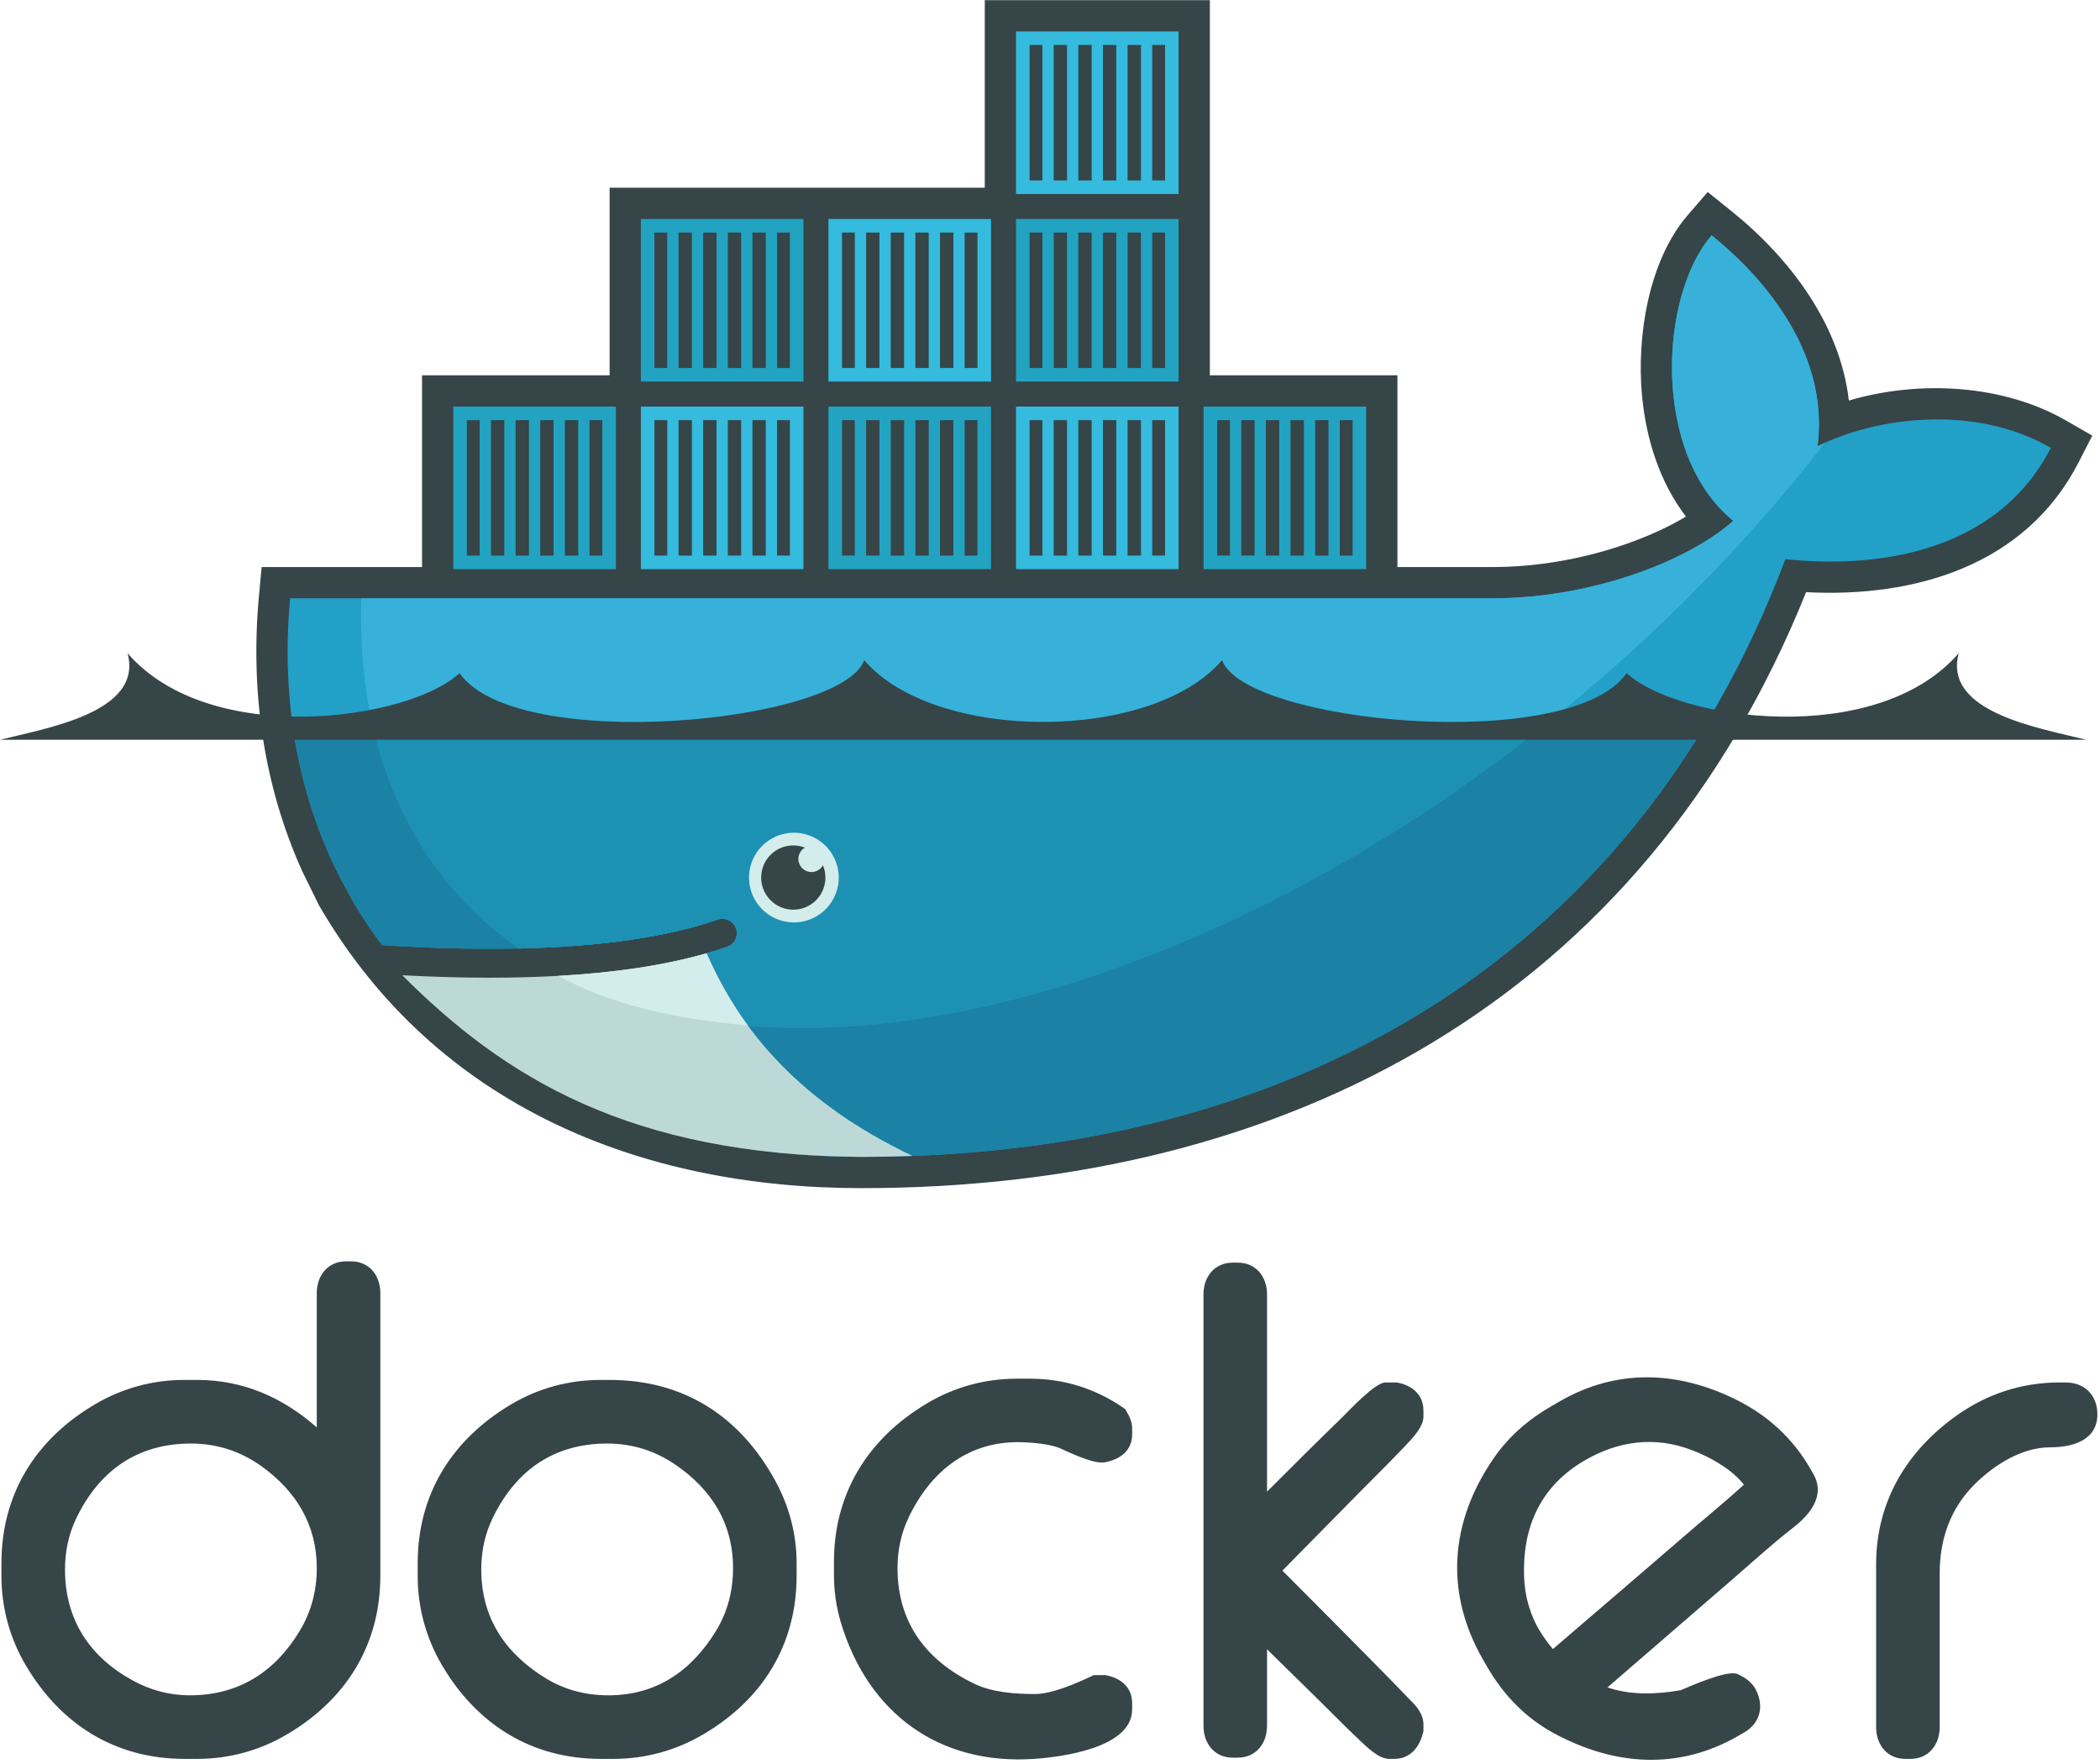
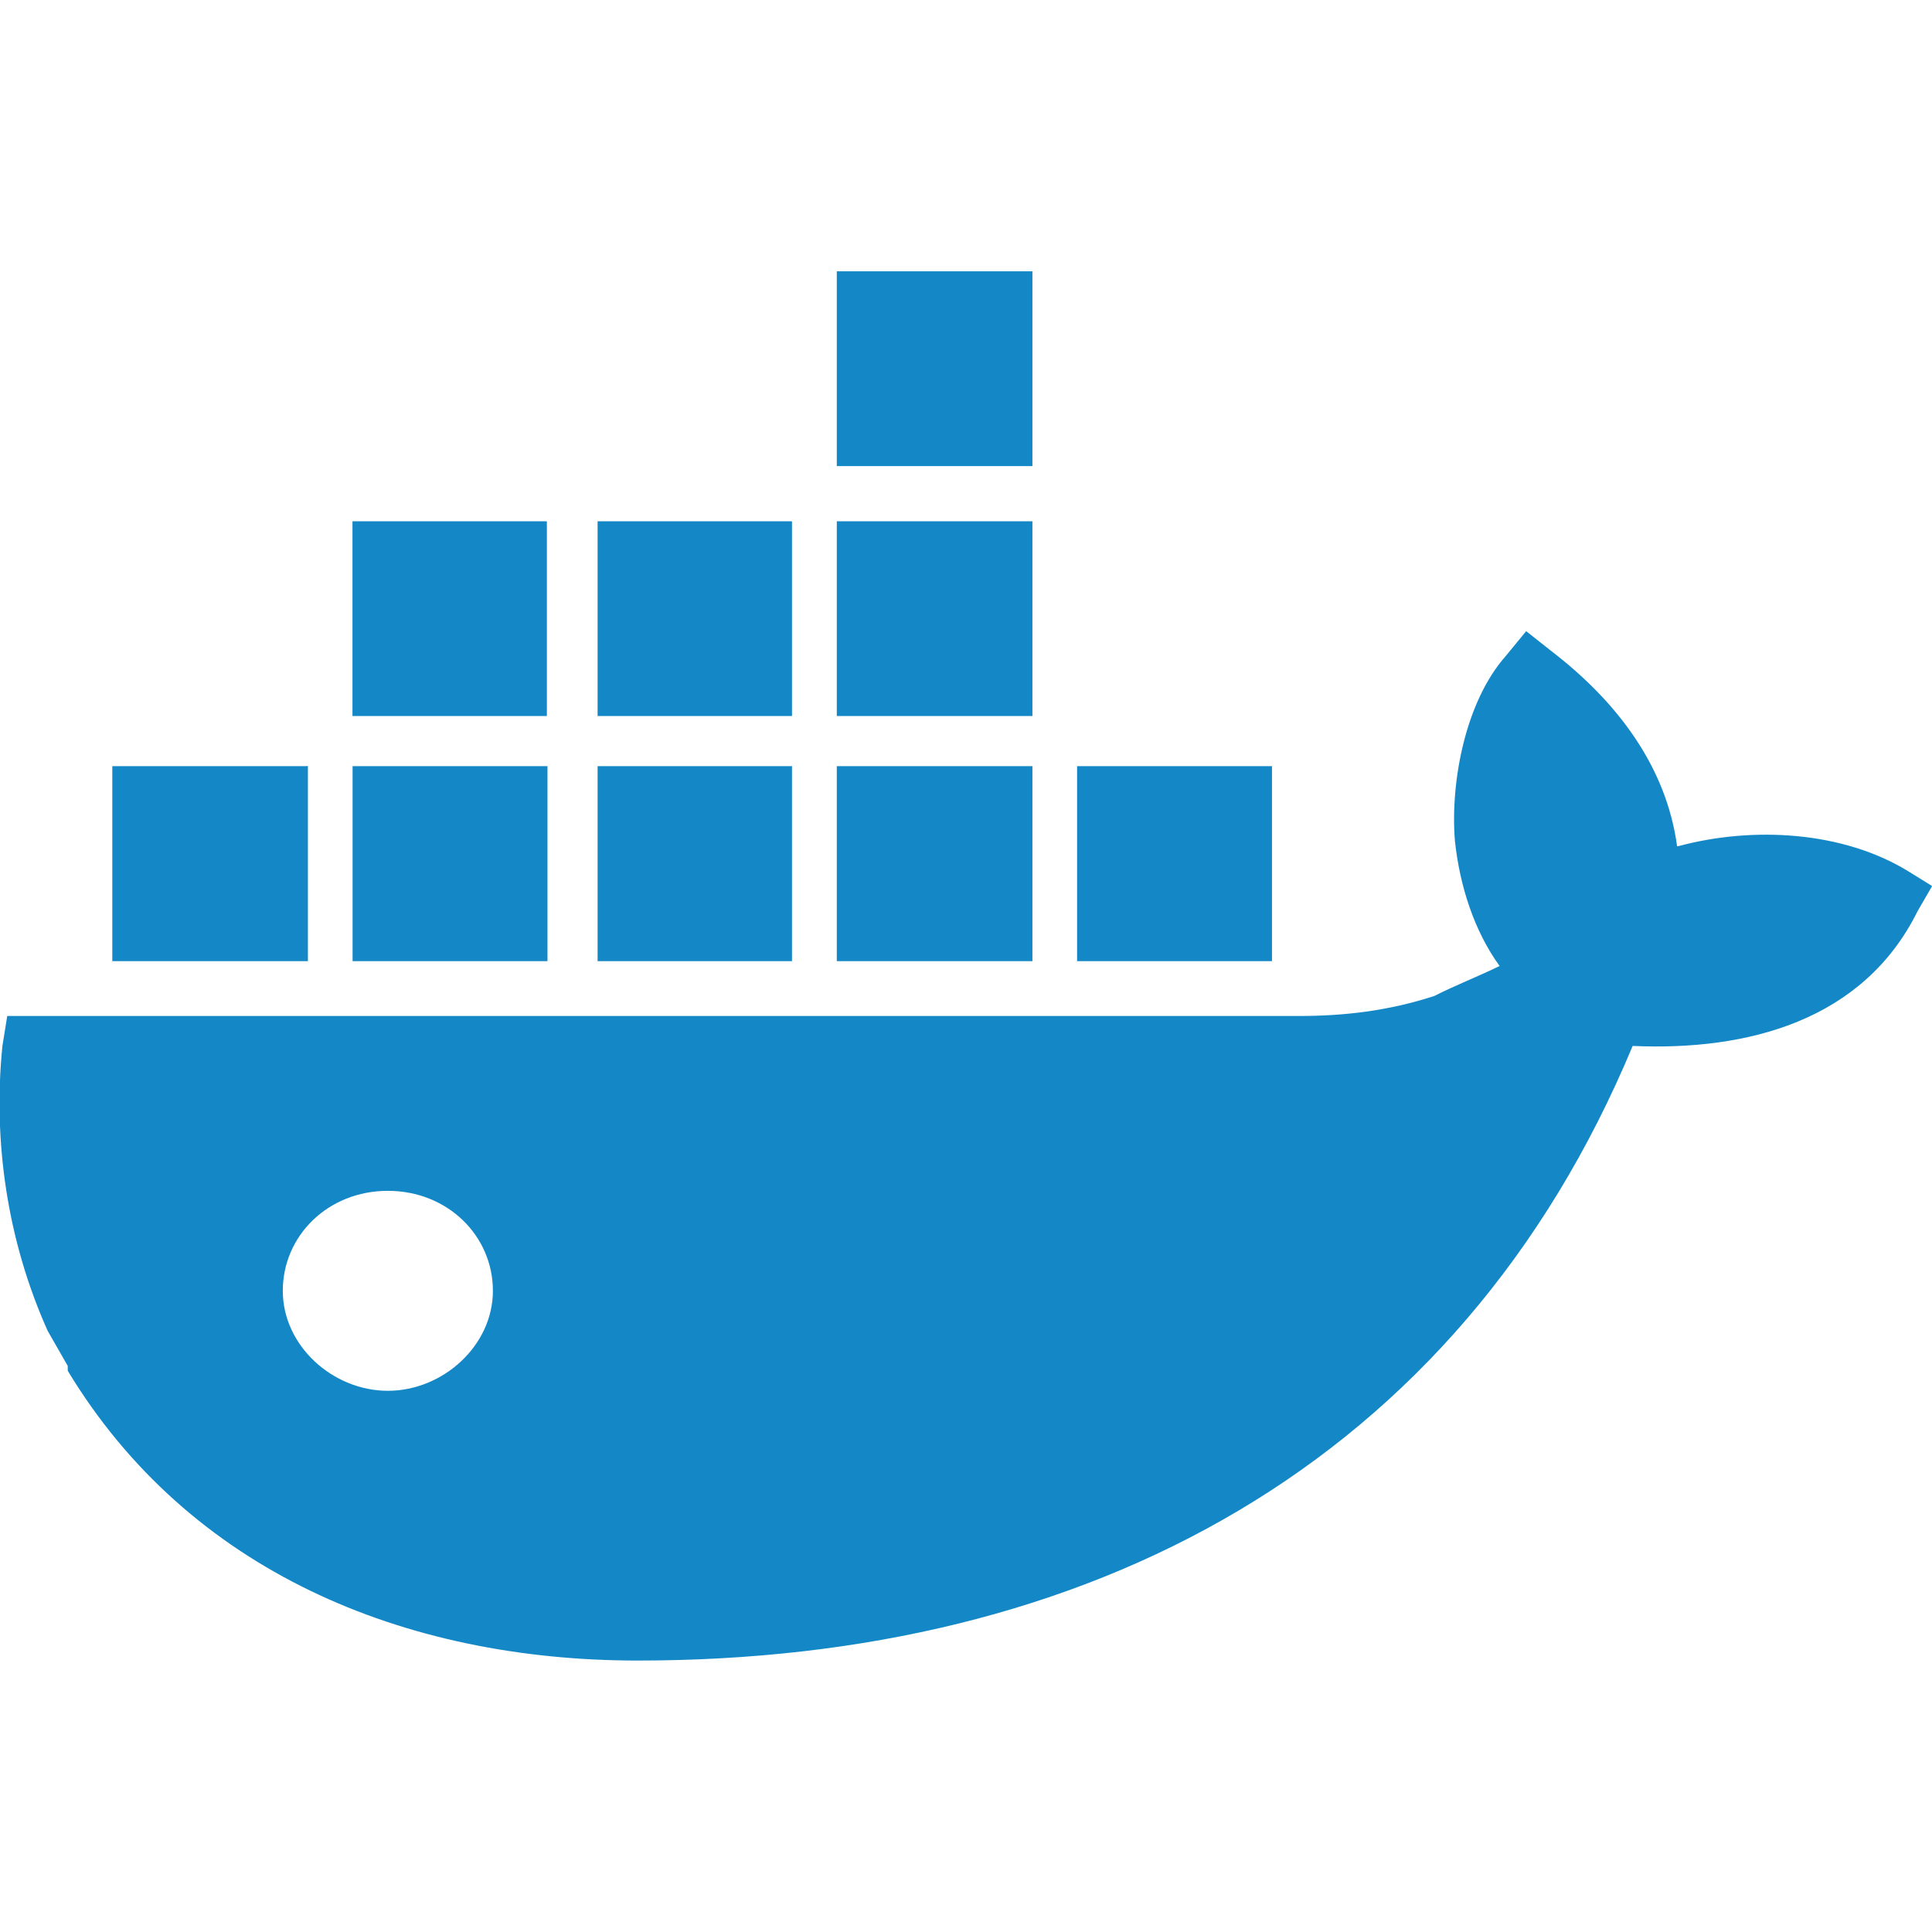
- <svg xmlns="http://www.w3.org/2000/svg" width="2500" height="2100" viewBox="0 0 256 215">
-   <g fill="none" fill-rule="evenodd">
-     <path d="M38.617 173.984v-16.362c0-2.15 1.344-3.877 3.57-3.877h.616c2.225 0 3.563 1.729 3.563 3.877v34.447c0 8.4-4.15 15.084-11.382 19.342a21.374 21.374 0 0 1-10.945 2.985h-1.537c-8.402 0-15.077-4.153-19.342-11.38a21.314 21.314 0 0 1-2.984-10.947v-1.535c0-8.403 4.152-15.083 11.378-19.349a21.298 21.298 0 0 1 10.948-2.985h1.537c5.686 0 10.51 2.204 14.578 5.784zM7.924 191.3c0 6.068 2.941 10.63 8.258 13.54 2.15 1.176 4.484 1.808 6.937 1.808 5.956 0 10.374-2.81 13.421-7.857 1.417-2.348 2.077-4.917 2.077-7.648 0-5.26-2.49-9.365-6.729-12.414-2.57-1.848-5.463-2.775-8.618-2.775-6.492 0-11.164 3.28-13.968 9.106-.946 1.97-1.378 4.061-1.378 6.24zm65.324-23.1h1.074c8.978 0 15.806 4.355 20.133 12.192 1.73 3.135 2.656 6.557 2.656 10.142v1.535c0 8.4-4.142 15.093-11.385 19.343-3.353 1.967-7.057 2.984-10.943 2.984h-1.535c-8.402 0-15.079-4.153-19.342-11.38a21.316 21.316 0 0 1-2.987-10.947v-1.535c0-8.404 4.169-15.062 11.377-19.347 3.351-1.991 7.058-2.987 10.952-2.987zm-14.58 23.1c0 5.89 2.89 10.223 7.865 13.27 2.336 1.43 4.909 2.078 7.638 2.078 5.82 0 10.122-2.951 13.116-7.863 1.428-2.342 2.074-4.915 2.074-7.642 0-5.477-2.638-9.661-7.148-12.693-2.471-1.663-5.222-2.496-8.198-2.496-6.492 0-11.164 3.28-13.967 9.106-.948 1.97-1.38 4.061-1.38 6.24zm70.656-14.727c-1.17-.548-3.36-.73-4.624-.778-6.474-.244-11.158 3.402-13.906 9.113-.949 1.97-1.382 4.055-1.382 6.235 0 6.637 3.485 11.284 9.409 14.117 2.164 1.034 4.958 1.23 7.323 1.23 2.08 0 5.02-1.274 6.866-2.151l.32-.152h1.433l.158.032c1.762.367 3.092 1.484 3.092 3.38v.767c0 4.718-8.622 5.798-11.912 6.028-11.61.803-20.293-5.573-23.603-16.647-.575-1.923-.834-3.833-.834-5.837v-1.533c0-8.403 4.17-15.059 11.377-19.34 3.351-1.99 7.057-2.99 10.95-2.99h1.536c4.13 0 7.934 1.173 11.344 3.502l.28.194.177.292c.368.61.685 1.316.685 2.042v.767c0 1.978-1.48 3.042-3.266 3.386l-.148.026h-.458c-1.156 0-3.785-1.197-4.817-1.683zm25.134 5.247c3.01-3.014 6.03-6.022 9.085-8.986.851-.827 4.074-4.327 5.343-4.327h1.388l.158.033c1.768.367 3.092 1.486 3.092 3.386v.766c0 1.296-1.518 2.802-2.355 3.689-1.78 1.887-3.654 3.712-5.476 5.56l-9.362 9.504c4.031 4.04 8.058 8.083 12.056 12.154a313.304 313.304 0 0 1 3.301 3.396c.385.405.953.909 1.276 1.47.347.526.56 1.119.56 1.752v.8l-.045.185c-.435 1.768-1.557 3.194-3.516 3.194h-.617c-1.282 0-2.73-1.45-3.608-2.279-1.81-1.706-3.557-3.5-5.331-5.243l-5.949-5.84v9.334c0 2.15-1.346 3.878-3.569 3.878h-.61c-2.226 0-3.57-1.728-3.57-3.878v-52.596c0-2.15 1.345-3.87 3.57-3.87h.61c2.223 0 3.569 1.72 3.569 3.87v24.048zm96.577-13.313h.77c2.324 0 3.875 1.566 3.875 3.877 0 3.208-3.067 4.029-5.72 4.029-3.48 0-6.803 2.107-9.202 4.47-2.991 2.949-4.3 6.726-4.3 10.878v18.759c0 2.15-1.343 3.876-3.57 3.876h-.612c-2.227 0-3.569-1.725-3.569-3.876v-19.836c0-7.617 3.708-13.835 9.89-18.196 3.691-2.605 7.919-3.98 12.438-3.98zm-55.074 37.176c2.82.985 6.035.844 8.928.34 1.48-.629 5.264-2.28 6.656-2.038l.217.037.2.098c.85.412 1.661.995 2.095 1.86 1.014 2.027.527 4.065-1.465 5.216l-.663.383c-7.35 4.242-15.168 3.654-22.495-.308-3.503-1.894-6.183-4.705-8.16-8.132l-.462-.801c-4.719-8.172-4.082-16.768 1.24-24.539 1.837-2.686 4.238-4.761 7.045-6.384l1.062-.613c6.922-3.996 14.341-3.722 21.45-.215 3.823 1.886 6.92 4.697 9.054 8.394l.384.666c1.55 2.686-.458 5.026-2.531 6.626-2.406 1.856-4.835 4.09-7.141 6.08-5.142 4.439-10.276 8.888-15.414 13.33zm-6.655-4.674c5.75-4.93 11.502-9.865 17.237-14.816 1.96-1.69 4.109-3.444 6.053-5.221-1.56-1.966-4.166-3.383-6.38-4.228-4.47-1.703-8.877-1.131-12.976 1.235-5.365 3.098-7.65 8.031-7.45 14.17.08 2.418.73 4.748 2.013 6.805.452.725.957 1.406 1.503 2.055zM147.488 45.732h22.866v23.375h11.561c5.34 0 10.831-.951 15.887-2.664 2.485-.843 5.273-2.015 7.724-3.49-3.228-4.214-4.876-9.535-5.36-14.78-.66-7.135.78-16.421 5.608-22.005l2.404-2.78 2.864 2.303c7.211 5.793 13.276 13.889 14.345 23.118 8.683-2.554 18.878-1.95 26.531 2.467l3.14 1.812-1.652 3.226C246.933 68.946 233.4 72.86 220.17 72.167c-19.797 49.309-62.898 72.653-115.157 72.653-27 0-51.77-10.093-65.876-34.047l-.231-.39-2.055-4.182c-4.768-10.544-6.352-22.095-5.278-33.637l.323-3.457H51.45V45.732h22.865V22.866h45.733V0h27.44v45.732" fill="#364548" />
-     <path d="M221.57 54.38c1.533-11.916-7.384-21.275-12.914-25.719-6.373 7.368-7.363 26.678 2.635 34.808-5.58 4.956-17.337 9.448-29.376 9.448H35.37c-1.17 12.567 1.036 24.14 6.075 34.045l1.667 3.05a56.536 56.536 0 0 0 3.455 5.184c6.025.387 11.58.52 16.662.408h.002c9.987-.22 18.136-1.4 24.312-3.54a1.761 1.761 0 0 1 1.153 3.326c-.822.286-1.678.552-2.562.805h-.003c-4.863 1.389-10.078 2.323-16.806 2.738.4.007-.416.06-.418.06-.229.015-.517.048-.747.06-2.648.149-5.506.18-8.428.18-3.196 0-6.343-.06-9.862-.24l-.09.06c12.21 13.724 31.302 21.955 55.234 21.955 50.648 0 93.608-22.452 112.632-72.857 13.496 1.385 26.467-2.057 32.367-13.575-9.398-5.423-21.484-3.694-28.443-.196" fill="#22A0C8" />
-     <path d="M221.57 54.38c1.533-11.916-7.384-21.275-12.914-25.719-6.373 7.368-7.363 26.678 2.635 34.808-5.58 4.956-17.337 9.448-29.376 9.448H44.048c-.598 19.246 6.544 33.855 19.18 42.687h.003c9.987-.22 18.136-1.4 24.312-3.54a1.761 1.761 0 0 1 1.153 3.326c-.822.286-1.678.552-2.562.805h-.003c-4.863 1.389-10.526 2.443-17.254 2.858-.002 0-.163-.155-.165-.155 17.237 8.842 42.23 8.81 70.885-2.197 32.13-12.344 62.029-35.86 82.89-62.757-.314.142-.62.287-.917.436" fill="#37B1D9" />
-     <path d="M35.645 88.186c.91 6.732 2.88 13.035 5.8 18.776l1.667 3.05a56.432 56.432 0 0 0 3.455 5.184c6.026.387 11.581.52 16.664.408 9.987-.22 18.136-1.4 24.312-3.54a1.761 1.761 0 0 1 1.153 3.326c-.822.286-1.678.552-2.562.805h-.003c-4.863 1.389-10.496 2.383-17.224 2.799-.231.014-.634.017-.867.03-2.646.148-5.475.239-8.398.239-3.195 0-6.463-.061-9.98-.24 12.21 13.724 31.42 21.985 55.352 21.985 43.36 0 81.084-16.458 102.979-52.822H35.645" fill="#1B81A5" />
-     <path d="M45.367 88.186c2.592 11.82 8.821 21.099 17.864 27.418 9.987-.22 18.136-1.4 24.312-3.54a1.761 1.761 0 0 1 1.153 3.326c-.822.286-1.678.552-2.562.805h-.003c-4.863 1.389-10.615 2.383-17.344 2.799 17.236 8.84 42.157 8.713 70.81-2.293 17.334-6.66 34.017-16.574 48.984-28.515H45.367" fill="#1D91B4" />
-     <path d="M55.26 49.543h19.818v19.818H55.26V49.543zm1.651 1.652h1.564V67.71h-1.564V51.195zm2.94 0h1.627V67.71h-1.626V51.195zm3.002 0h1.627V67.71h-1.627V51.195zm3.004 0h1.626V67.71h-1.626V51.195zm3.003 0h1.626V67.71H68.86V51.195zm3.002 0h1.565V67.71h-1.565V51.195zM78.126 26.677h19.819v19.817h-19.82V26.677zm1.652 1.652h1.563v16.514h-1.563V28.329zm2.94 0h1.626v16.514h-1.625V28.329zm3.002 0h1.626v16.514H85.72V28.329zm3.003 0h1.626v16.514h-1.626V28.329zm3.003 0h1.627v16.514h-1.627V28.329zm3.002 0h1.566v16.514h-1.566V28.329z" fill="#23A3C2" />
-     <path d="M78.126 49.543h19.819v19.818h-19.82V49.543zm1.652 1.652h1.563V67.71h-1.563V51.195zm2.94 0h1.626V67.71h-1.625V51.195zm3.002 0h1.626V67.71H85.72V51.195zm3.003 0h1.626V67.71h-1.626V51.195zm3.003 0h1.627V67.71h-1.627V51.195zm3.002 0h1.566V67.71h-1.566V51.195z" fill="#34BBDE" />
-     <path d="M100.993 49.543h19.818v19.818h-19.818V49.543zm1.651 1.652h1.563V67.71h-1.563V51.195zm2.94 0h1.626V67.71h-1.626V51.195zm3.003 0h1.626V67.71h-1.626V51.195zm3.003 0h1.626V67.71h-1.626V51.195zm3.002 0h1.628V67.71h-1.628V51.195zm3.003 0h1.564V67.71h-1.564V51.195z" fill="#23A3C2" />
-     <path d="M100.993 26.677h19.818v19.817h-19.818V26.677zm1.651 1.652h1.563v16.514h-1.563V28.329zm2.94 0h1.626v16.514h-1.626V28.329zm3.003 0h1.626v16.514h-1.626V28.329zm3.003 0h1.626v16.514h-1.626V28.329zm3.002 0h1.628v16.514h-1.628V28.329zm3.003 0h1.564v16.514h-1.564V28.329zM123.859 49.543h19.818v19.818h-19.818V49.543zm1.652 1.652h1.563V67.71h-1.563V51.195zm2.94 0h1.626V67.71h-1.626V51.195zm3.002 0h1.626V67.71h-1.626V51.195zm3.003 0h1.627V67.71h-1.627V51.195zm3.003 0h1.627V67.71h-1.627V51.195zm3.003 0h1.564V67.71h-1.564V51.195z" fill="#34BBDE" />
-     <path d="M123.859 26.677h19.818v19.817h-19.818V26.677zm1.652 1.652h1.563v16.514h-1.563V28.329zm2.94 0h1.626v16.514h-1.626V28.329zm3.002 0h1.626v16.514h-1.626V28.329zm3.003 0h1.627v16.514h-1.627V28.329zm3.003 0h1.627v16.514h-1.627V28.329zm3.003 0h1.564v16.514h-1.564V28.329z" fill="#23A3C2" />
-     <path d="M123.859 3.81h19.818V23.63h-19.818V3.81zm1.652 1.651h1.563v16.516h-1.563V5.46zm2.94 0h1.626v16.516h-1.626V5.46zm3.002 0h1.626v16.516h-1.626V5.46zm3.003 0h1.627v16.516h-1.627V5.46zm3.003 0h1.627v16.516h-1.627V5.46zm3.003 0h1.564v16.516h-1.564V5.46z" fill="#34BBDE" />
-     <path d="M146.725 49.543h19.818v19.818h-19.818V49.543zm1.65 1.652h1.565V67.71h-1.564V51.195zm2.94 0h1.627V67.71h-1.626V51.195zm3.004 0h1.627V67.71h-1.627V51.195zm3.002 0h1.627V67.71h-1.627V51.195zm3.004 0h1.626V67.71h-1.626V51.195zm3.002 0h1.564V67.71h-1.564V51.195z" fill="#23A3C2" />
-     <path d="M96.704 101.492a5.468 5.468 0 1 1-.002 10.935 5.468 5.468 0 0 1 .002-10.935" fill="#D3ECEC" />
-     <path d="M96.704 103.043c.5 0 .977.094 1.417.265a1.598 1.598 0 0 0 .798 2.98c.605 0 1.13-.335 1.402-.831a3.915 3.915 0 1 1-3.617-2.414M0 90.162h254.327c-5.537-1.404-17.52-3.302-15.544-10.56-10.07 11.652-34.353 8.175-40.482 2.43-6.824 9.898-46.554 6.135-49.325-1.576-8.556 10.041-35.067 10.041-43.623 0-2.773 7.711-42.502 11.474-49.327 1.575-6.128 5.746-30.41 9.223-40.48-2.428C17.522 86.86 5.539 88.758 0 90.163" fill="#364548" />
-     <path d="M111.237 140.89c-13.54-6.425-20.971-15.16-25.106-24.694-5.03 1.435-11.075 2.353-18.1 2.747-2.646.148-5.43.224-8.35.224-3.368 0-6.917-.1-10.643-.297 12.417 12.41 27.692 21.964 55.976 22.138 2.088 0 4.16-.04 6.223-.118" fill="#BDD9D7" />
-     <path d="M91.16 124.994c-1.873-2.543-3.69-5.739-5.026-8.8-5.03 1.437-11.077 2.355-18.103 2.75 4.826 2.619 11.727 5.046 23.13 6.05" fill="#D3ECEC" />
-   </g>
+ <svg xmlns="http://www.w3.org/2000/svg" viewBox="0 0 16 16" fill-rule="evenodd" clip-rule="evenodd" stroke-linejoin="round" stroke-miterlimit="1.414">
+   <path fill="#1488C6" d="M3.212 11.518c-.456 0-.87-.373-.87-.828 0-.455.373-.828.87-.828.496 0 .87.373.87.828 0 .455-.415.828-.87.828zm10.677-4.51c-.09-.663-.5-1.2-1.04-1.615l-.21-.166-.17.207c-.33.373-.46 1.035-.42 1.53.04.374.16.746.37 1.036-.17.083-.38.166-.54.248-.38.124-.75.166-1.12.166H.06l-.04.248c-.08.787.04 1.614.375 2.36l.166.29v.04c1 1.656 2.78 2.4 4.72 2.4 3.73 0 6.79-1.613 8.24-5.09.95.042 1.91-.207 2.36-1.117l.12-.207-.2-.124c-.54-.33-1.28-.373-1.9-.207zm-5.34-.663H6.93V7.96h1.62V6.344zm0-2.028H6.93V5.93h1.62V4.318zm0-2.07H6.93V3.86h1.62V2.248zm1.98 4.098H8.92V7.96h1.614V6.344zm-6 0H2.92V7.96h1.614V6.344zm2.02 0h-1.6V7.96h1.61V6.344zm-4.02 0H.93V7.96h1.62V6.344zm4.02-2.028h-1.6V5.93h1.61V4.318zm-2.03 0h-1.6V5.93h1.61V4.318z" fill-rule="nonzero" />
</svg>
